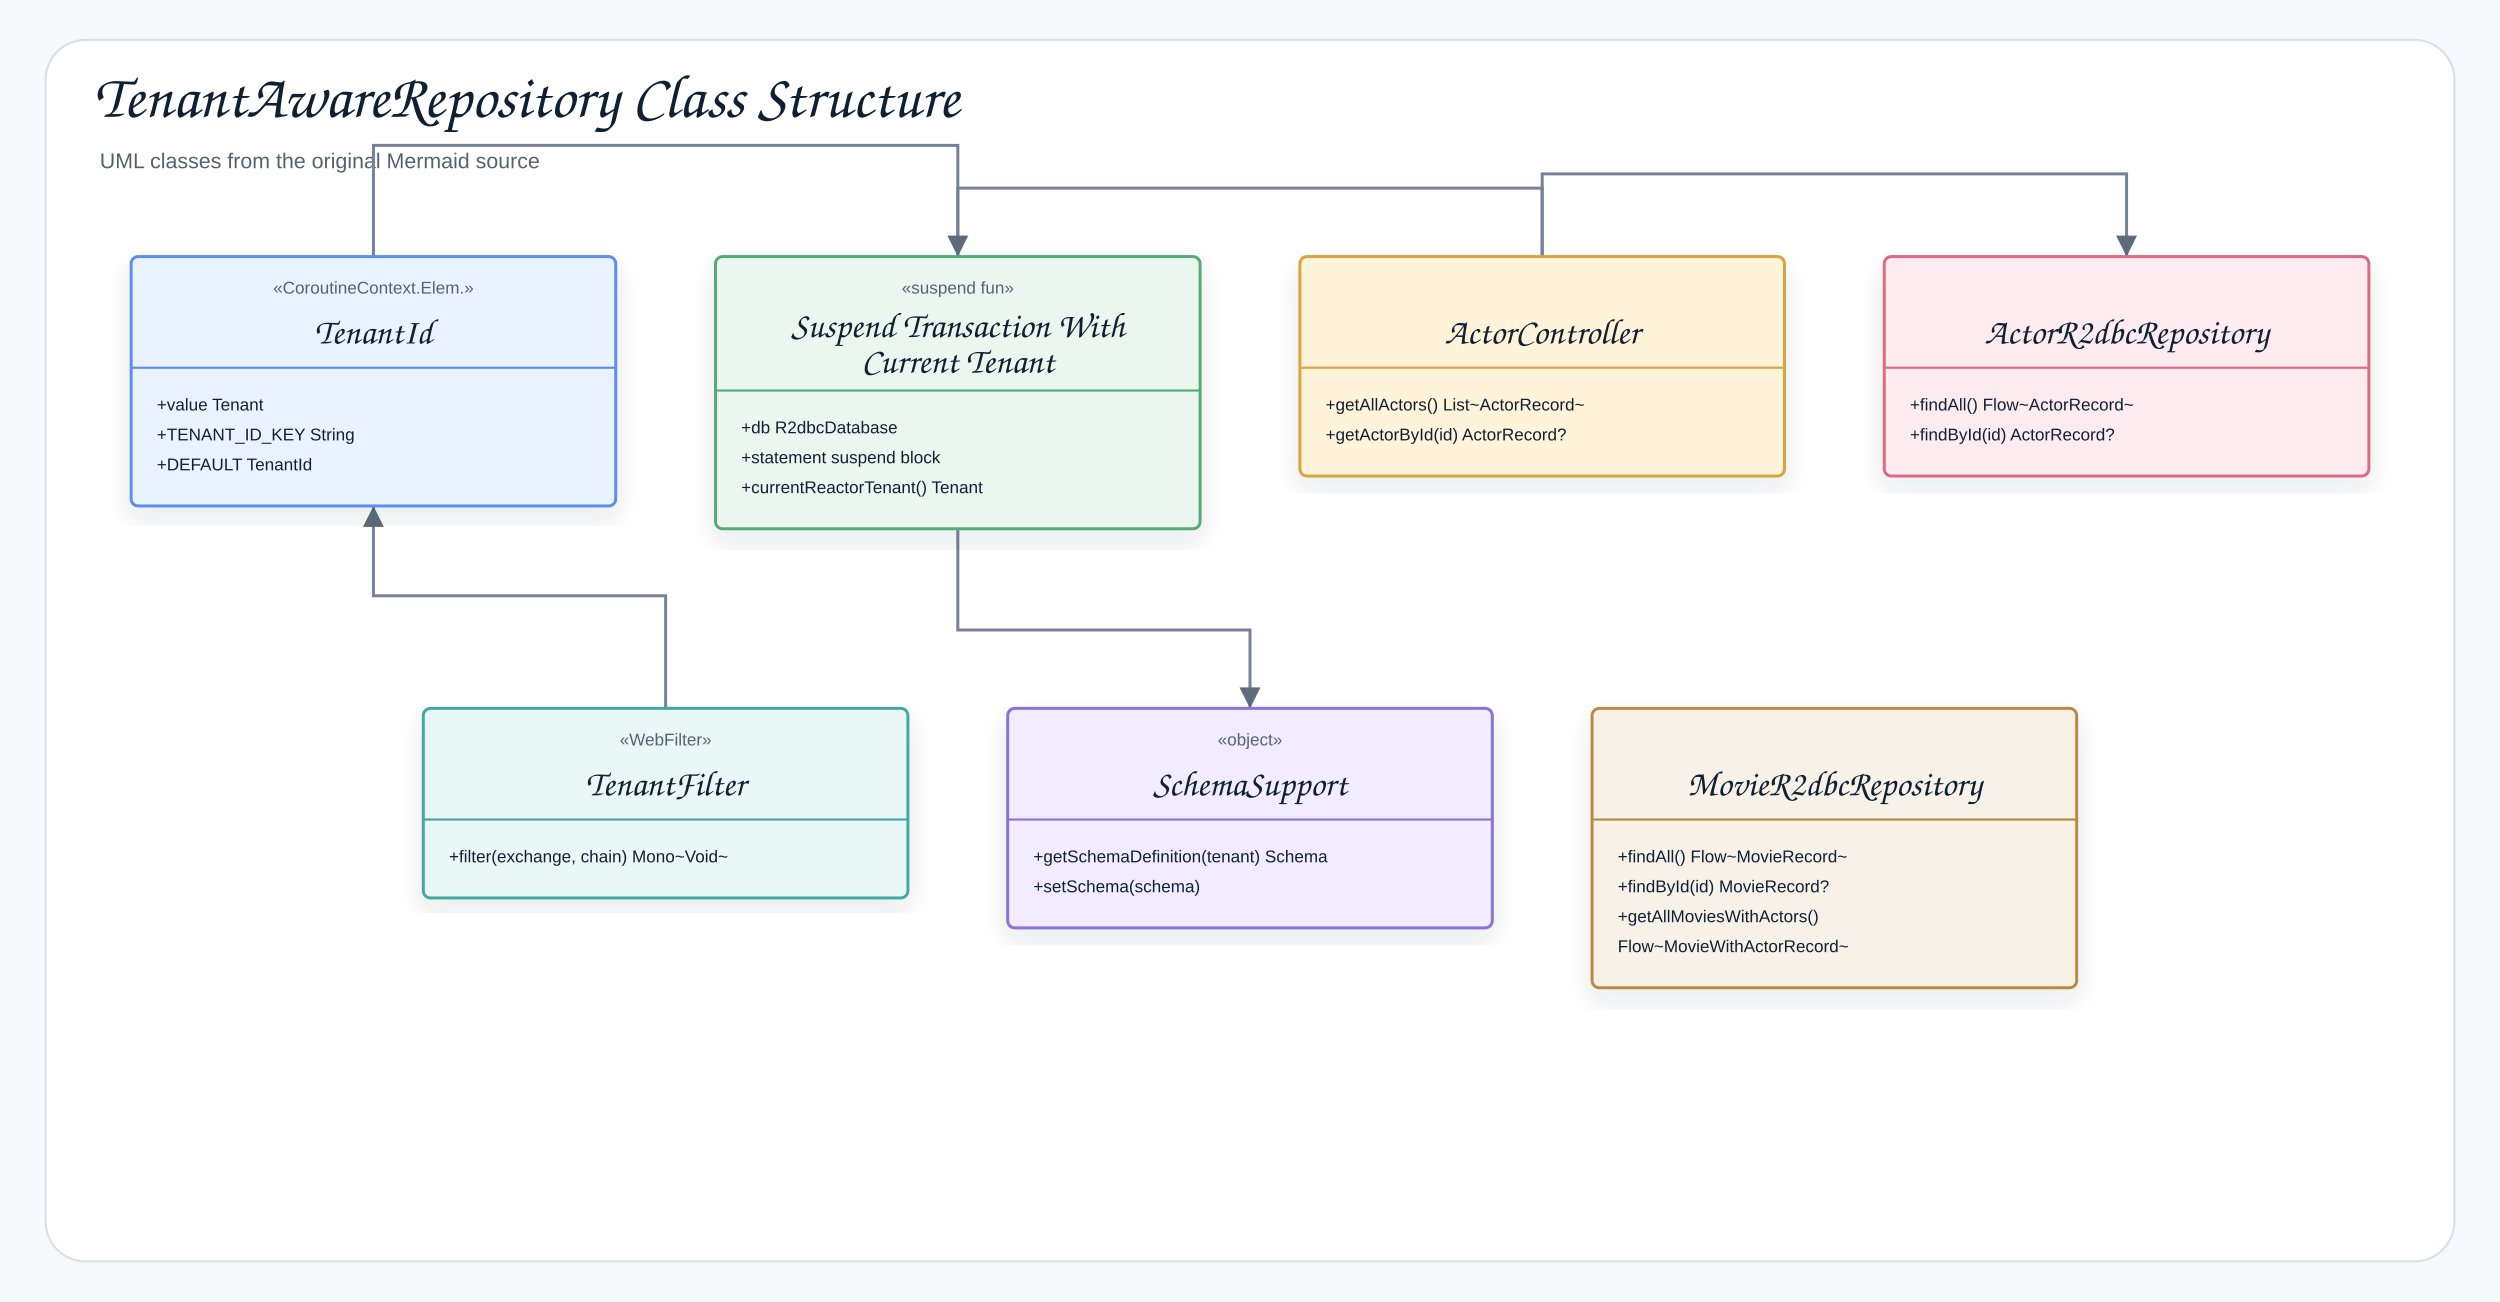
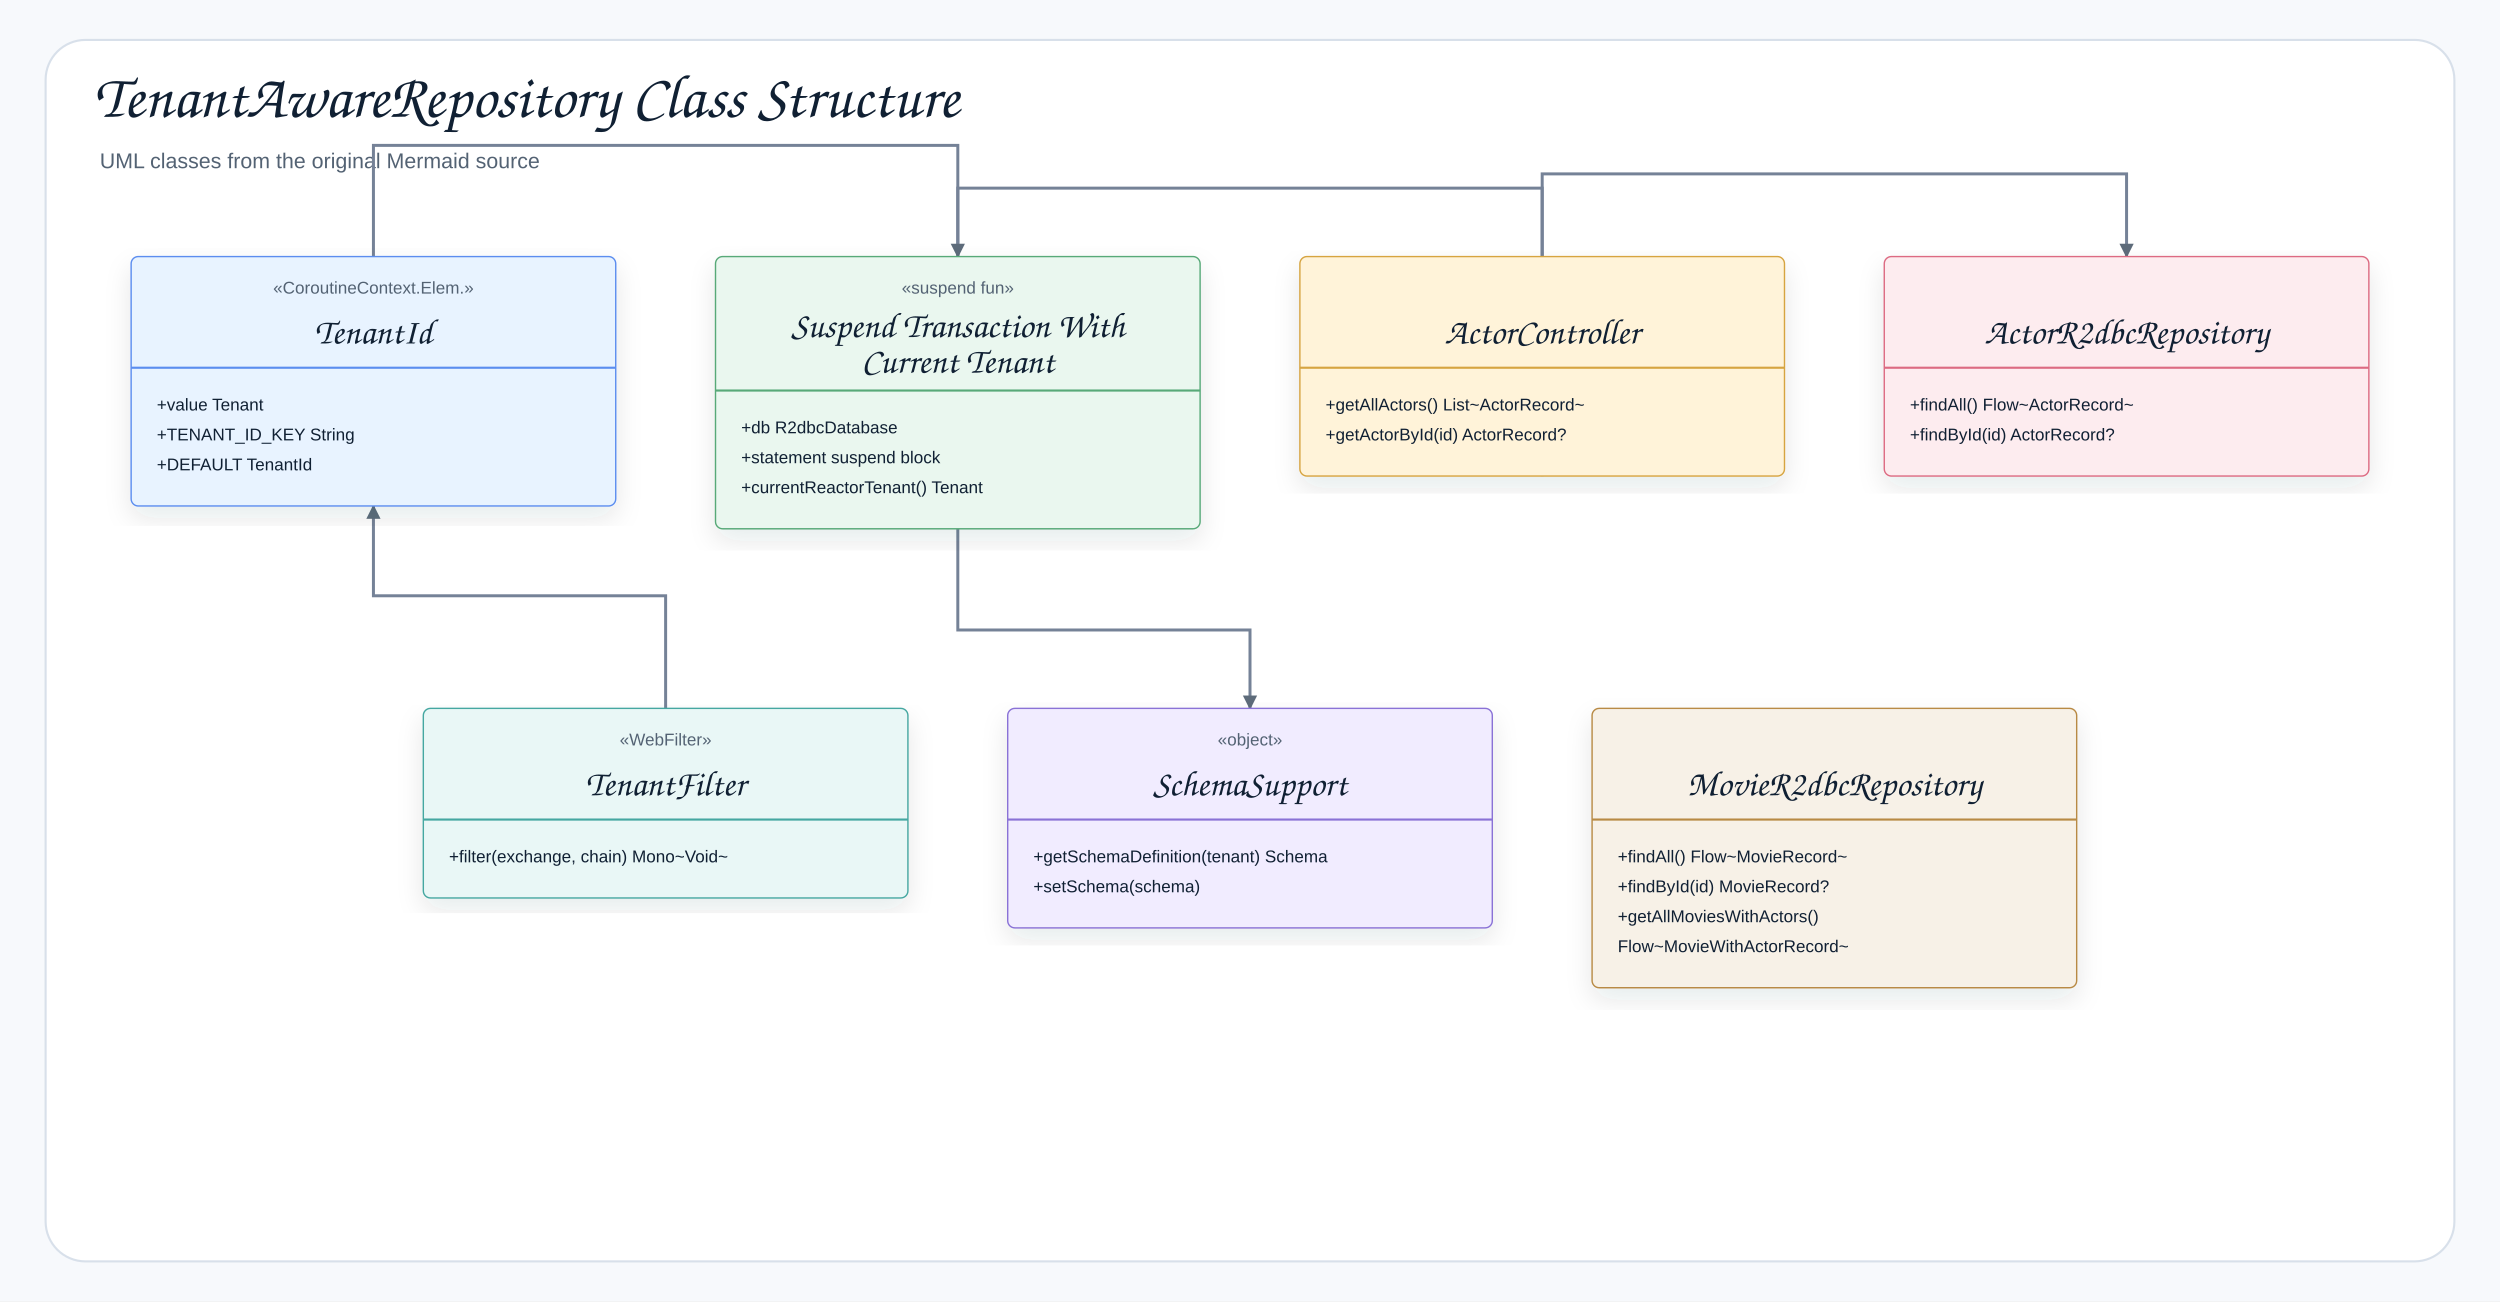
<svg xmlns="http://www.w3.org/2000/svg" width="1754" height="913" viewBox="0 0 1754 913" role="img" aria-label="TenantAwareRepository Class Structure">
  <defs>
    <filter id="shadow" x="-8%" y="-8%" width="116%" height="116%">
      <feDropShadow dx="0" dy="8" stdDeviation="9" flood-color="#1f2937" flood-opacity="0.10" />
    </filter>
-     <marker id="openArrow" markerWidth="9" markerHeight="9" refX="8" refY="4.5" orient="auto" markerUnits="strokeWidth">
-       <path d="M1,1 L8,4.5 L1,8 Z" fill="#5D6B7A" />
+     <marker id="openArrow" markerUnits="userSpaceOnUse" markerWidth="10" markerHeight="10" refX="9" refY="5" orient="auto">
+       <path d="M 0 0 L 10 5 L 0 10 Z" fill="#5D6B7A" />
    </marker>
-     <marker id="inherit" markerWidth="11" markerHeight="10" refX="9.5" refY="5" orient="auto" markerUnits="strokeWidth">
-       <path d="M 0.5 1 L 9.5 5 L 0.5 9 Z" fill="#ffffff" stroke="#758297" stroke-width="1.7" />
+     <marker id="inheritArrow" markerUnits="userSpaceOnUse" markerWidth="10" markerHeight="10" refX="9" refY="5" orient="auto">
+       <path d="M 0 0 L 10 5 L 0 10 Z" fill="#ffffff" />
    </marker>
    <style>
    .canvas{fill:#f7f9fc}.frame{fill:#fff;stroke:#d8e0ea;stroke-width:1.5}
    .title{font-family:"Architects Daughter","Comic Sans MS","Comic Sans",cursive;font-size:43px;font-weight:400;fill:#102033}
    .subtitle{font-family:"Comic Sans MS","Comic Sans","Comic Neue",Arial,sans-serif;font-size:15px;font-weight:400;fill:#536273}
    .label{font-family:"Architects Daughter","Comic Sans MS","Comic Sans",cursive;font-size:25px;font-weight:400;fill:#102033}
    .smallLabel{font-family:"Architects Daughter","Comic Sans MS","Comic Sans",cursive;font-size:21px;font-weight:400;fill:#102033}
    .mono{font-family:"Comic Sans MS","Comic Sans","Comic Neue",Arial,sans-serif;font-size:12px;font-weight:400;fill:#102033}
    .small{font-family:"Comic Sans MS","Comic Sans","Comic Neue",Arial,sans-serif;font-size:12px;font-weight:400;fill:#536273}
    .strong{font-family:"Comic Sans MS","Comic Sans","Comic Neue",Arial,sans-serif;font-size:13px;font-weight:400;fill:#102033}
    .card{stroke-width:2.1;filter:url(#shadow)}.compartment{stroke-width:1.5;fill:none}
    .line{stroke:#758297;stroke-width:2.1;fill:none;marker-end:url(#openArrow)}
    .plainLine{stroke:#758297;stroke-width:2.1;fill:none}
    .dashed{stroke:#758297;stroke-width:2.1;stroke-dasharray:7 6;fill:none;marker-end:url(#openArrow)}
-     .inheritLine{stroke:#758297;stroke-width:2.2;fill:none;marker-end:url(#inherit)}
-     .implLine{stroke:#758297;stroke-width:2.2;stroke-dasharray:8 7;fill:none;marker-end:url(#inherit)}
+     .inheritLine{stroke:#758297;stroke-width:2.2;fill:none;marker-end:url(#inheritArrow)}
+     .implLine{stroke:#758297;stroke-width:2.2;stroke-dasharray:8 7;fill:none;marker-end:url(#inheritArrow)}
  </style>
  </defs>
  <rect class="canvas" width="1754" height="913" />
  <rect class="frame" x="32" y="28" width="1690" height="857" rx="28" />
  <text class="title" x="66" y="82">TenantAwareRepository Class Structure</text>
  <text class="subtitle" x="70" y="118">UML classes from the original Mermaid source</text>
-   <path class="line" d="M672 180 L672 102 L262 102 L262 355" />
-   <path class="line" d="M672 371 L672 442 L877 442 L877 497" />
-   <path class="line" d="M1082 334 L1082 122 L1492 122 L1492 180" />
-   <path class="line" d="M1082 334 L1082 132 L672 132 L672 180" />
-   <path class="line" d="M467 497 L467 418 L262 418 L262 355" />
+   <path class="line" d="M672 180 L672 102 L262 102 L262 355" data-connector="line" />
+   <path class="line" d="M672 371 L672 442 L877 442 L877 497" data-connector="line" />
+   <path class="line" d="M1082 334 L1082 122 L1492 122 L1492 180" data-connector="line" />
+   <path class="line" d="M1082 334 L1082 132 L672 132 L672 180" data-connector="line" />
+   <path class="line" d="M467 497 L467 418 L262 418 L262 355" data-connector="line" />
  <g transform="translate(92,180)">
-     <rect class="card" x="0" y="0" width="340" height="175" rx="5" fill="#E8F3FF" stroke="#5B8DEF" />
+     <rect filter="url(#shadow)" x="0" y="0" width="340" height="175" rx="5" fill="#E8F3FF" stroke="#5B8DEF" />
    <line class="compartment" x1="0" y1="78" x2="340" y2="78" stroke="#5B8DEF" />
    <text class="small" x="170" y="26" text-anchor="middle">«CoroutineContext.Elem.»</text>
    <text class="label" x="170" y="61" text-anchor="middle">TenantId</text>
    <text class="mono" x="18" y="108">+value Tenant</text>
    <text class="mono" x="18" y="129">+TENANT_ID_KEY String</text>
    <text class="mono" x="18" y="150">+DEFAULT TenantId</text>
  </g>
  <g transform="translate(502,180)">
-     <rect class="card" x="0" y="0" width="340" height="191" rx="5" fill="#EAF7EF" stroke="#58A978" />
+     <rect filter="url(#shadow)" x="0" y="0" width="340" height="191" rx="5" fill="#EAF7EF" stroke="#58A978" />
    <line class="compartment" x1="0" y1="94" x2="340" y2="94" stroke="#58A978" />
    <text class="small" x="170" y="26" text-anchor="middle">«suspend fun»</text>
    <text class="label" x="170" y="56.5" text-anchor="middle">Suspend Transaction With</text>
    <text class="label" x="170" y="81.5" text-anchor="middle">Current Tenant</text>
    <text class="mono" x="18" y="124">+db R2dbcDatabase</text>
    <text class="mono" x="18" y="145">+statement suspend block</text>
    <text class="mono" x="18" y="166">+currentReactorTenant() Tenant</text>
  </g>
  <g transform="translate(912,180)">
-     <rect class="card" x="0" y="0" width="340" height="154" rx="5" fill="#FFF3D9" stroke="#D6A441" />
+     <rect filter="url(#shadow)" x="0" y="0" width="340" height="154" rx="5" fill="#FFF3D9" stroke="#D6A441" />
    <line class="compartment" x1="0" y1="78" x2="340" y2="78" stroke="#D6A441" />
    <text class="small" x="170" y="26" text-anchor="middle" />
    <text class="label" x="170" y="61" text-anchor="middle">ActorController</text>
    <text class="mono" x="18" y="108">+getAllActors() List~ActorRecord~</text>
    <text class="mono" x="18" y="129">+getActorById(id) ActorRecord?</text>
  </g>
  <g transform="translate(1322,180)">
-     <rect class="card" x="0" y="0" width="340" height="154" rx="5" fill="#FDECEF" stroke="#DC6B82" />
+     <rect filter="url(#shadow)" x="0" y="0" width="340" height="154" rx="5" fill="#FDECEF" stroke="#DC6B82" />
    <line class="compartment" x1="0" y1="78" x2="340" y2="78" stroke="#DC6B82" />
    <text class="small" x="170" y="26" text-anchor="middle" />
    <text class="label" x="170" y="61" text-anchor="middle">ActorR2dbcRepository</text>
    <text class="mono" x="18" y="108">+findAll() Flow~ActorRecord~</text>
    <text class="mono" x="18" y="129">+findById(id) ActorRecord?</text>
  </g>
  <g transform="translate(297,497)">
-     <rect class="card" x="0" y="0" width="340" height="133" rx="5" fill="#E9F7F6" stroke="#45A7A1" />
+     <rect filter="url(#shadow)" x="0" y="0" width="340" height="133" rx="5" fill="#E9F7F6" stroke="#45A7A1" />
    <line class="compartment" x1="0" y1="78" x2="340" y2="78" stroke="#45A7A1" />
    <text class="small" x="170" y="26" text-anchor="middle">«WebFilter»</text>
    <text class="label" x="170" y="61" text-anchor="middle">TenantFilter</text>
    <text class="mono" x="18" y="108">+filter(exchange, chain) Mono~Void~</text>
  </g>
  <g transform="translate(707,497)">
-     <rect class="card" x="0" y="0" width="340" height="154" rx="5" fill="#F1ECFF" stroke="#8A72D6" />
+     <rect filter="url(#shadow)" x="0" y="0" width="340" height="154" rx="5" fill="#F1ECFF" stroke="#8A72D6" />
    <line class="compartment" x1="0" y1="78" x2="340" y2="78" stroke="#8A72D6" />
    <text class="small" x="170" y="26" text-anchor="middle">«object»</text>
    <text class="label" x="170" y="61" text-anchor="middle">SchemaSupport</text>
    <text class="mono" x="18" y="108">+getSchemaDefinition(tenant) Schema</text>
    <text class="mono" x="18" y="129">+setSchema(schema)</text>
  </g>
  <g transform="translate(1117,497)">
-     <rect class="card" x="0" y="0" width="340" height="196" rx="5" fill="#F7F1E7" stroke="#B88A44" />
+     <rect filter="url(#shadow)" x="0" y="0" width="340" height="196" rx="5" fill="#F7F1E7" stroke="#B88A44" />
    <line class="compartment" x1="0" y1="78" x2="340" y2="78" stroke="#B88A44" />
    <text class="small" x="170" y="26" text-anchor="middle" />
    <text class="label" x="170" y="61" text-anchor="middle">MovieR2dbcRepository</text>
    <text class="mono" x="18" y="108">+findAll() Flow~MovieRecord~</text>
    <text class="mono" x="18" y="129">+findById(id) MovieRecord?</text>
    <text class="mono" x="18" y="150">+getAllMoviesWithActors()</text>
    <text class="mono" x="18" y="171">Flow~MovieWithActorRecord~</text>
  </g>
</svg>
